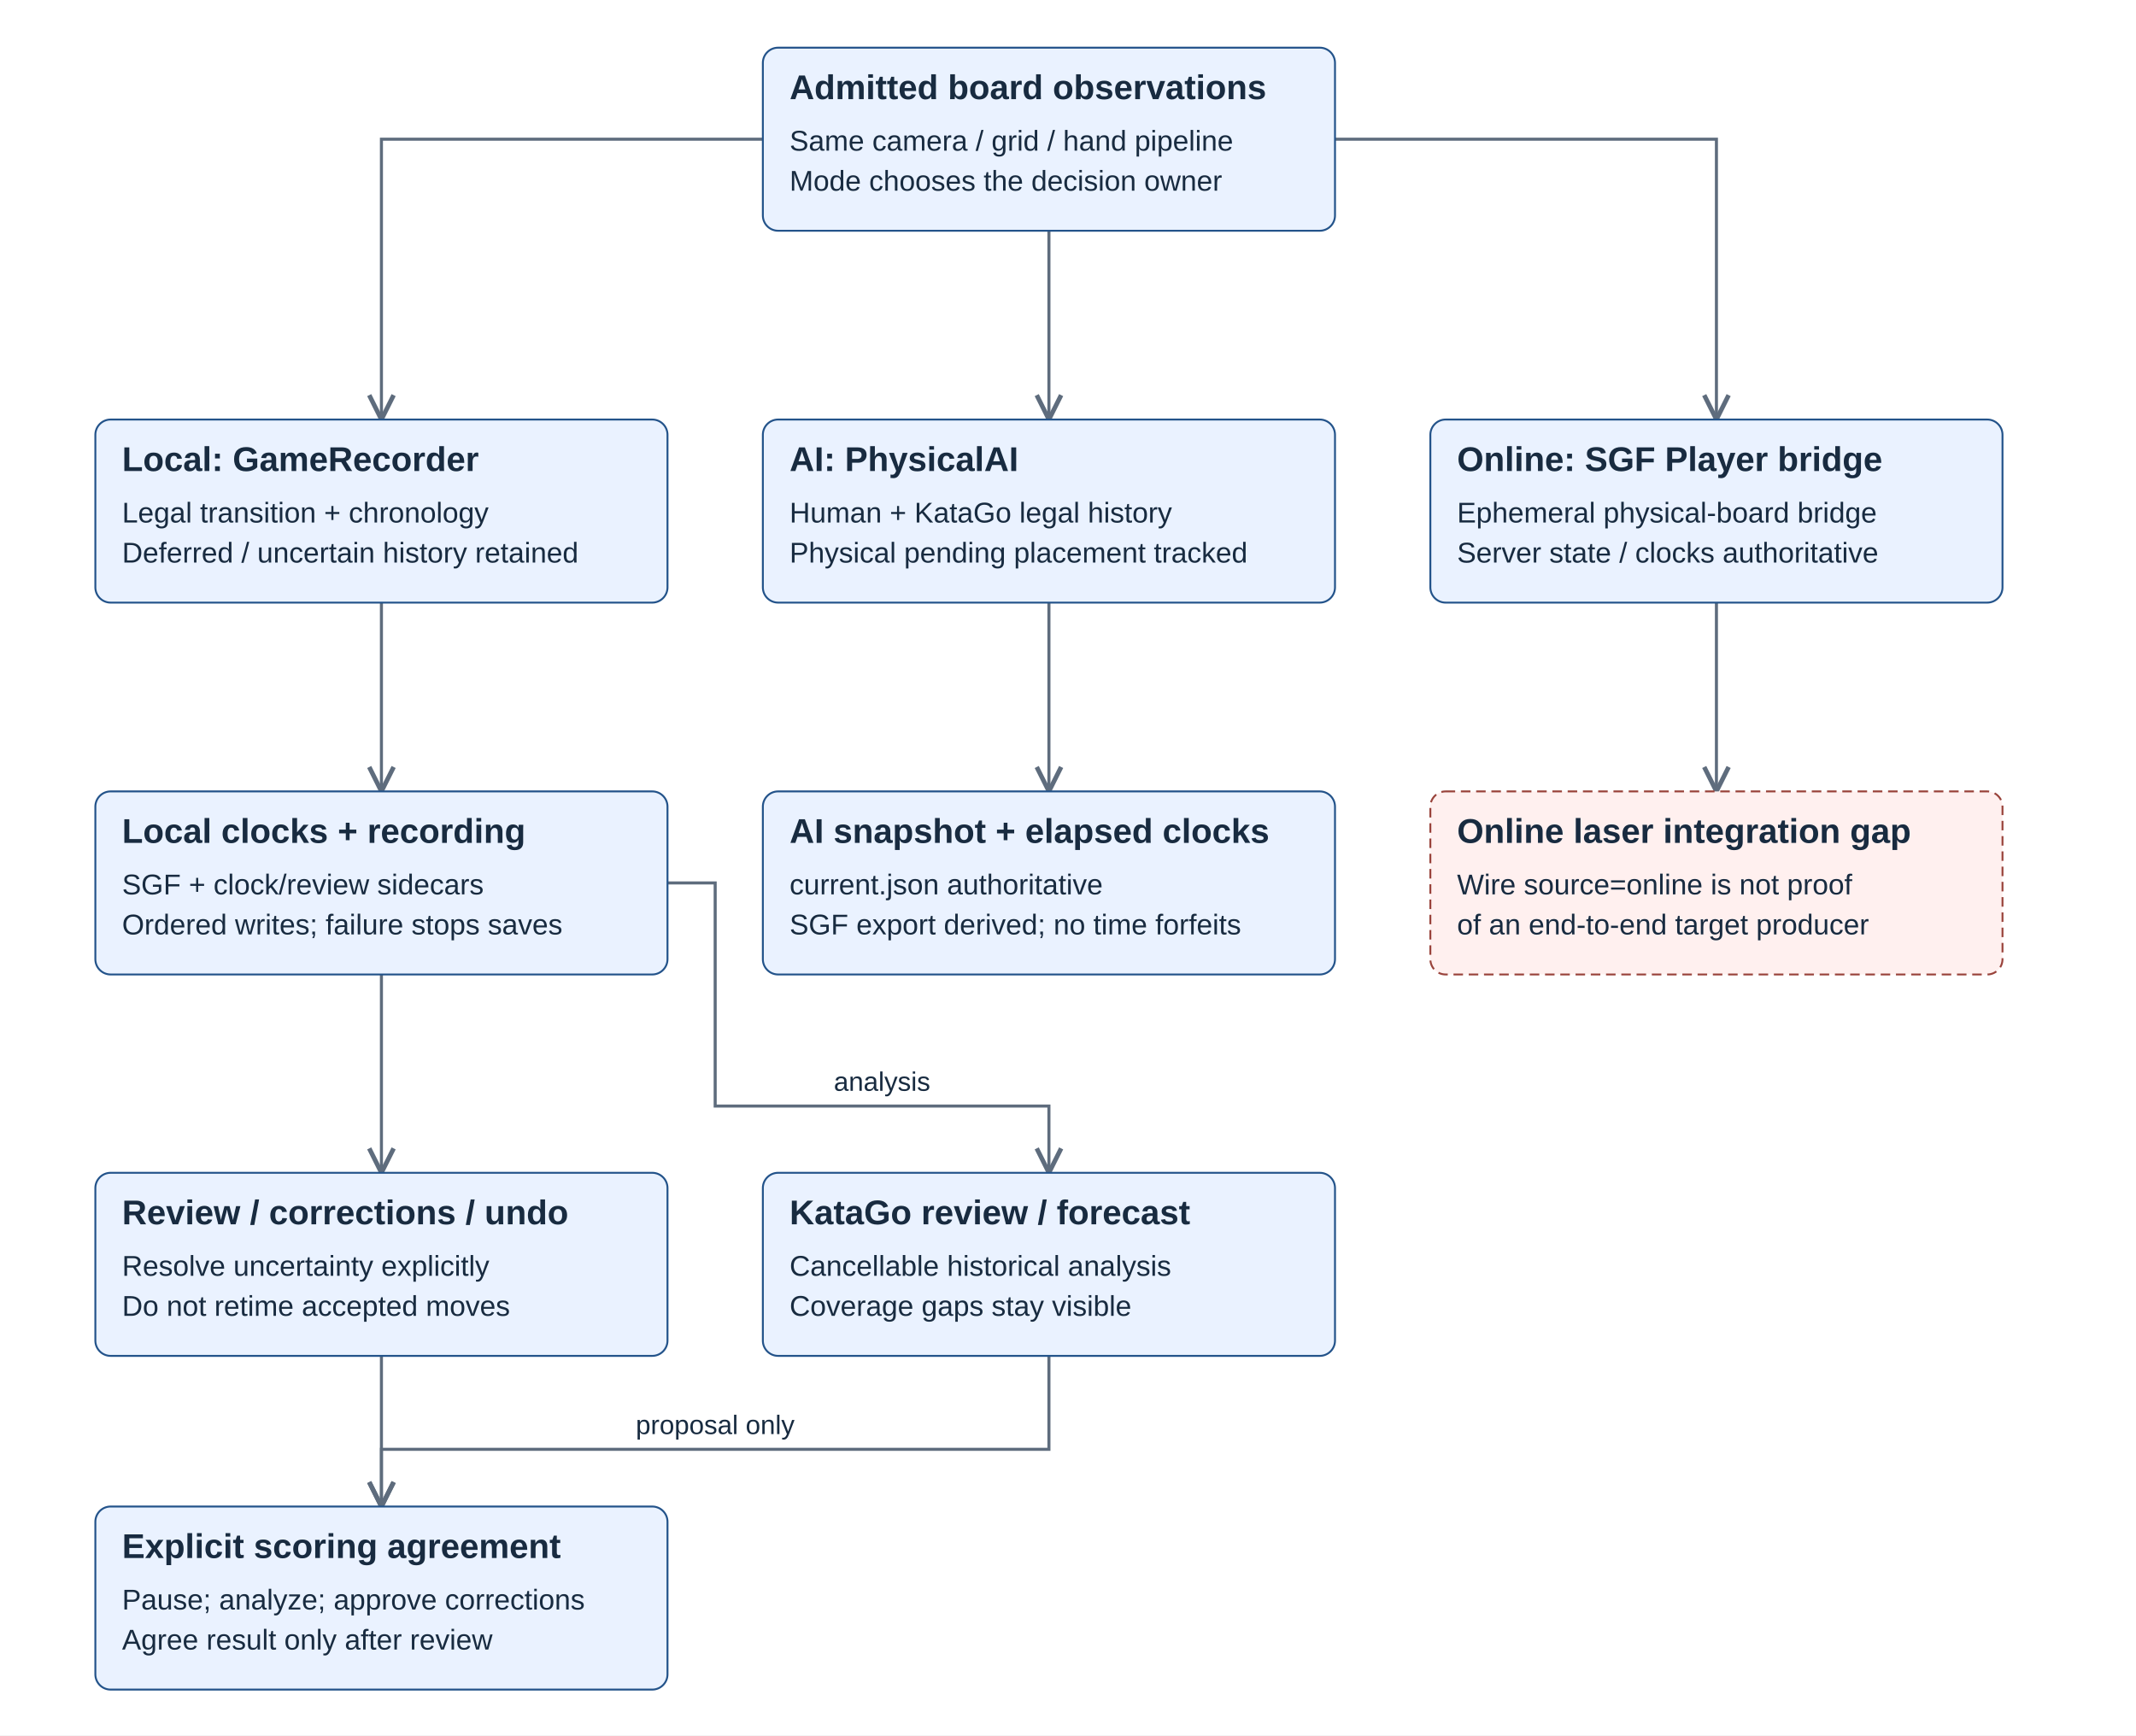
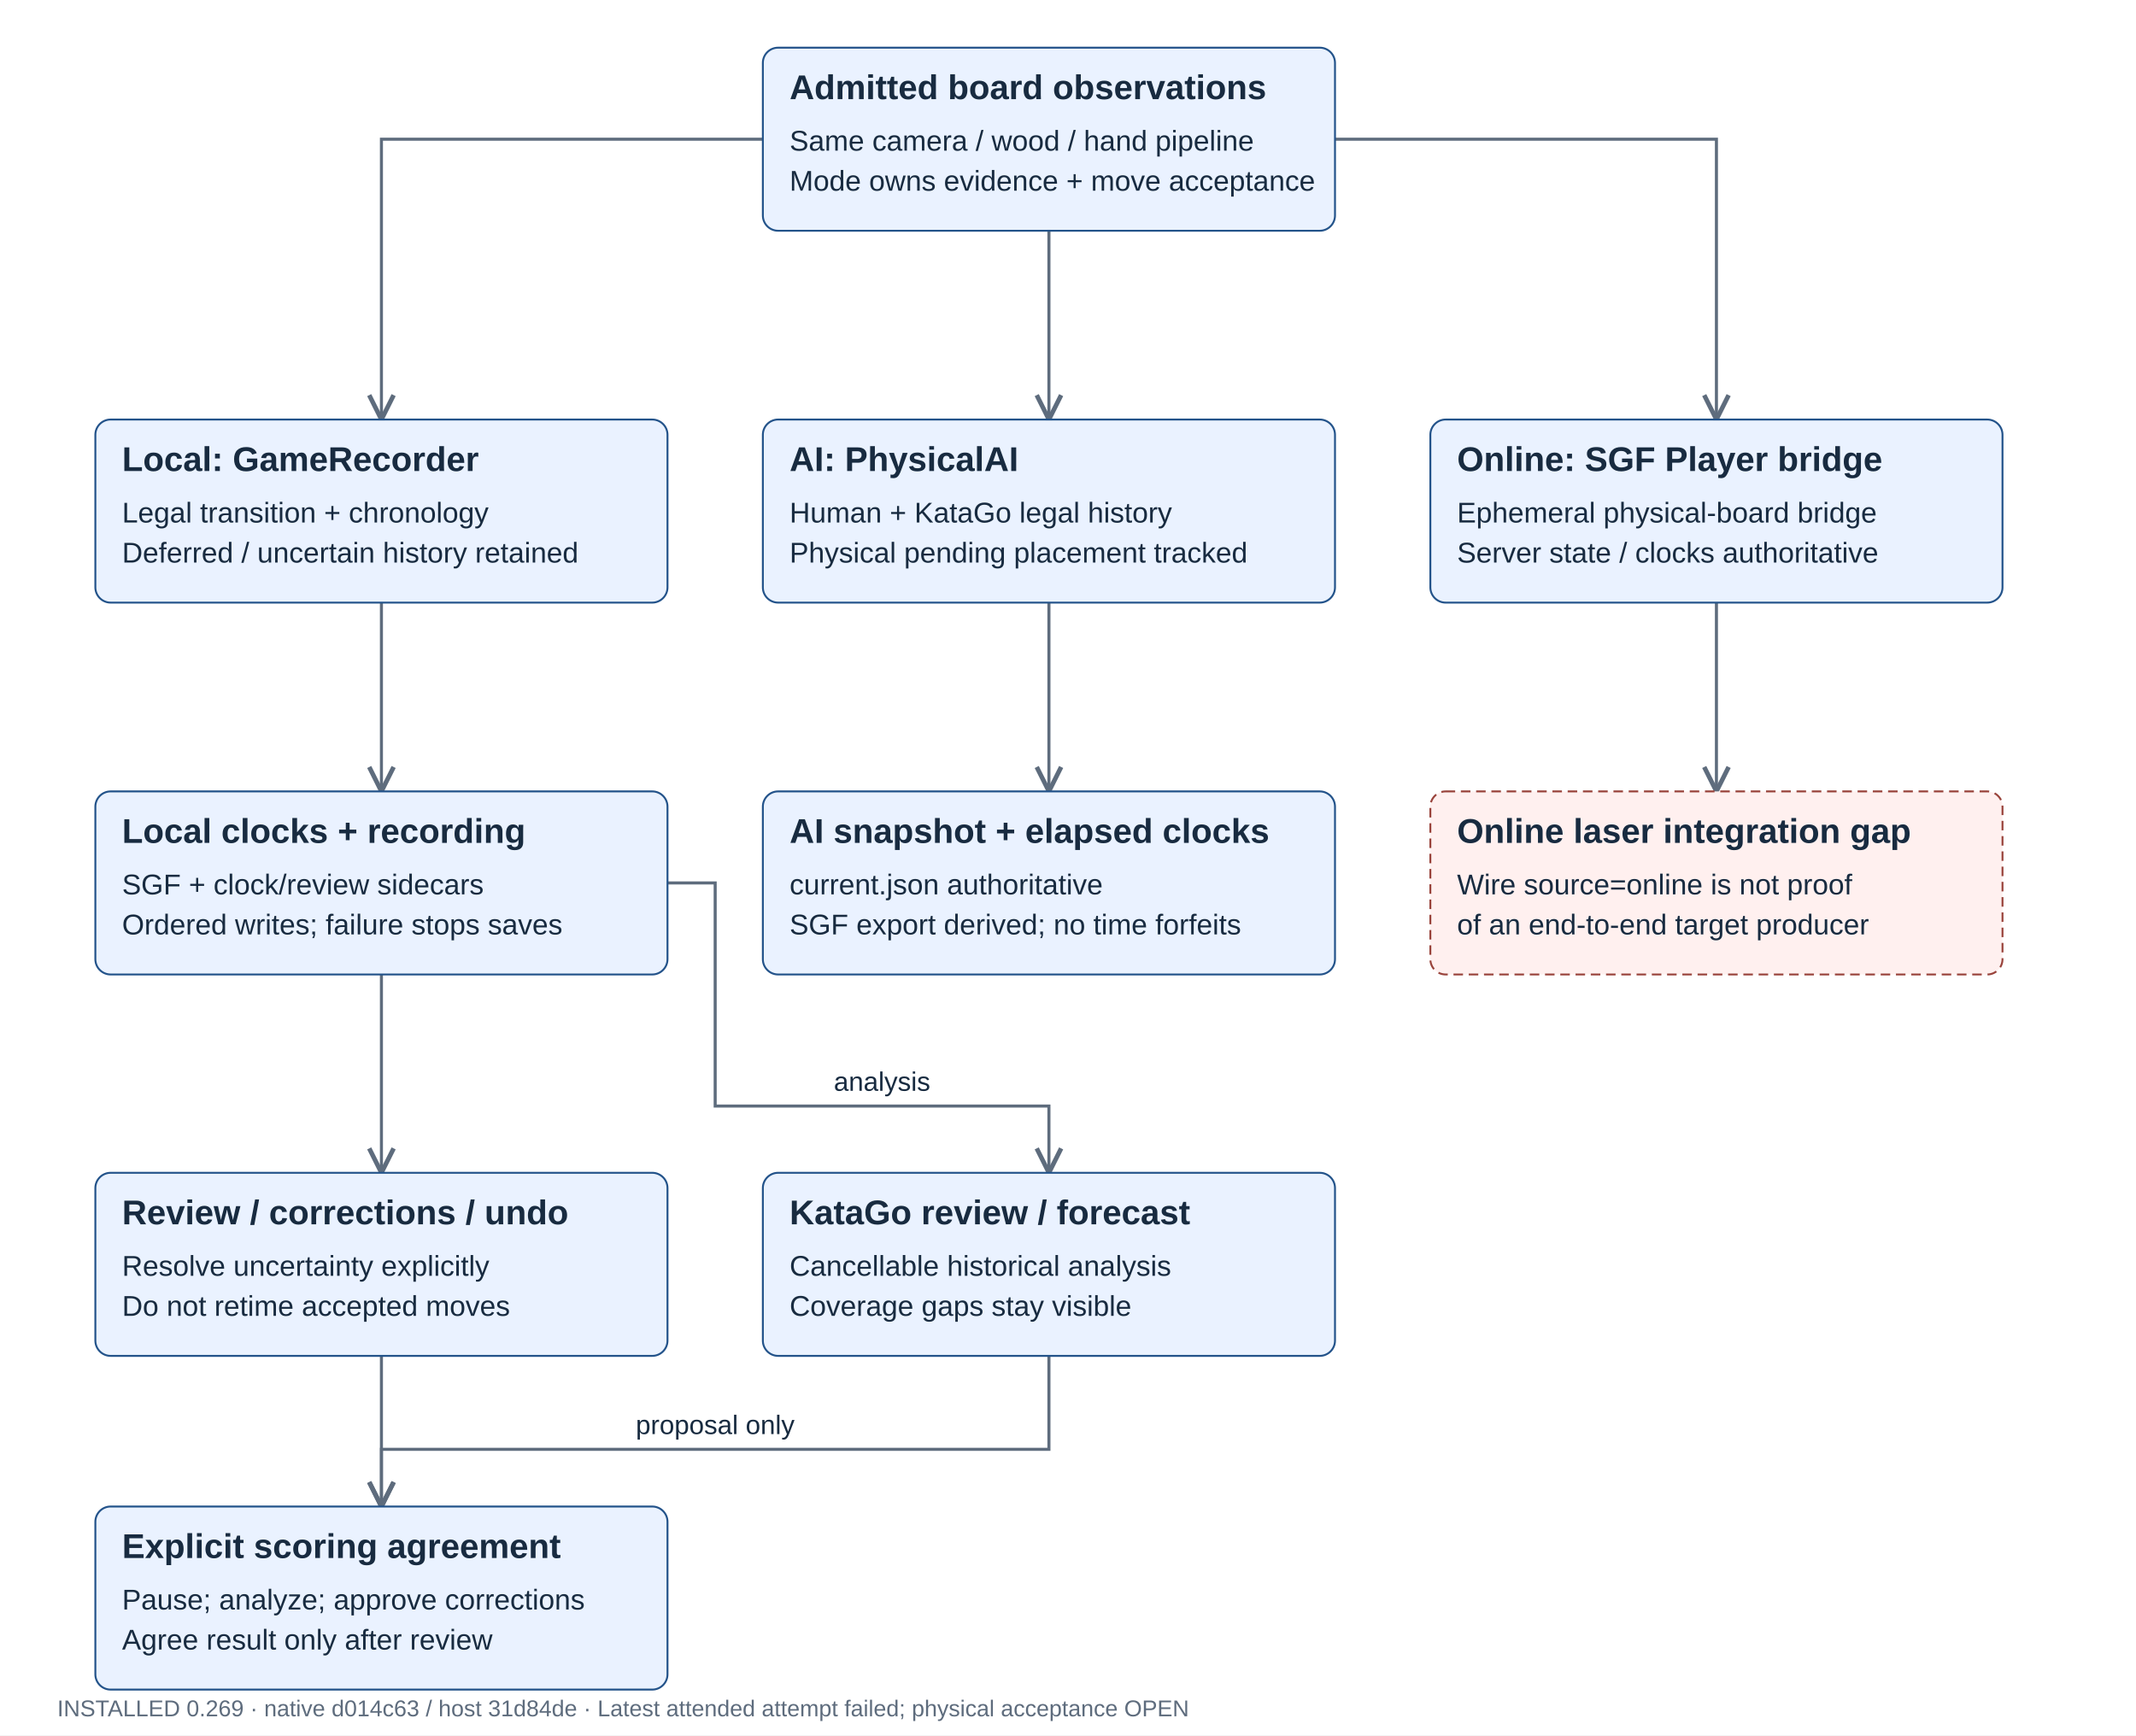
<svg xmlns="http://www.w3.org/2000/svg" viewBox="0 0 1120 910" width="1120" height="910" role="img" aria-labelledby="modes-title modes-desc">
  <defs>
    <marker id="arrow" markerWidth="10" markerHeight="10" refX="9" refY="5" orient="auto-start-reverse">
      <path d="M 1 1 L 9 5 L 1 9" fill="none" stroke="#5e6c7d" stroke-width="1.5" />
    </marker>
  </defs>
  <style>text{font-family:Arial,Helvetica,sans-serif;fill:#182b40}.edge-label{font-size:14px;paint-order:stroke;stroke:#fff;stroke-width:7px;stroke-linejoin:round}.node-title{font-size:18px;font-weight:600}.node-body{font-size:15px}</style>
  <rect width="100%" height="100%" fill="#fff" />
  <polyline points="400.0,73.0 200,73.0 200,140 200.0,220.0" fill="none" stroke="#5e6c7d" stroke-width="1.6" marker-end="url(#arrow)" />
  <polyline points="550.0,121.0 550.0,220.0" fill="none" stroke="#5e6c7d" stroke-width="1.6" marker-end="url(#arrow)" />
  <polyline points="700.0,73.0 900,73.0 900,140 900.0,220.0" fill="none" stroke="#5e6c7d" stroke-width="1.6" marker-end="url(#arrow)" />
  <polyline points="200.0,316.0 200.0,415.0" fill="none" stroke="#5e6c7d" stroke-width="1.6" marker-end="url(#arrow)" />
  <polyline points="550.0,316.0 550.0,415.0" fill="none" stroke="#5e6c7d" stroke-width="1.6" marker-end="url(#arrow)" />
  <polyline points="900.0,316.0 900.0,415.0" fill="none" stroke="#5e6c7d" stroke-width="1.6" marker-end="url(#arrow)" />
  <polyline points="200.0,511.0 200.0,615.0" fill="none" stroke="#5e6c7d" stroke-width="1.6" marker-end="url(#arrow)" />
  <polyline points="350.0,463.0 375,463 375,580 550,580 550.0,615.0" fill="none" stroke="#5e6c7d" stroke-width="1.6" marker-end="url(#arrow)" />
  <text class="edge-label" x="462.5" y="572.0" text-anchor="middle">analysis</text>
  <polyline points="200.0,711.0 200.0,790.0" fill="none" stroke="#5e6c7d" stroke-width="1.6" marker-end="url(#arrow)" />
  <polyline points="550.0,711.0 550,760 200,760 200.0,790.0" fill="none" stroke="#5e6c7d" stroke-width="1.6" marker-end="url(#arrow)" />
  <text class="edge-label" x="375.0" y="752.0" text-anchor="middle">proposal only</text>
  <g data-node="observation">
    <rect x="400" y="25" width="300" height="96" rx="8" fill="#eaf2ff" stroke="#23538a" />
    <text class="node-title" x="414" y="52">Admitted board observations</text>
-     <text class="node-body" x="414" y="79">Same camera / grid / hand pipeline</text>
-     <text class="node-body" x="414" y="100">Mode chooses the decision owner</text>
+     <text class="node-body" x="414" y="79">Same camera / wood / hand pipeline</text>
+     <text class="node-body" x="414" y="100">Mode owns evidence + move acceptance</text>
  </g>
  <g data-node="local">
    <rect x="50" y="220" width="300" height="96" rx="8" fill="#eaf2ff" stroke="#23538a" />
    <text class="node-title" x="64" y="247">Local: GameRecorder</text>
    <text class="node-body" x="64" y="274">Legal transition + chronology</text>
    <text class="node-body" x="64" y="295">Deferred / uncertain history retained</text>
  </g>
  <g data-node="ai">
    <rect x="400" y="220" width="300" height="96" rx="8" fill="#eaf2ff" stroke="#23538a" />
    <text class="node-title" x="414" y="247">AI: PhysicalAI</text>
    <text class="node-body" x="414" y="274">Human + KataGo legal history</text>
    <text class="node-body" x="414" y="295">Physical pending placement tracked</text>
  </g>
  <g data-node="online">
    <rect x="750" y="220" width="300" height="96" rx="8" fill="#eaf2ff" stroke="#23538a" />
    <text class="node-title" x="764" y="247">Online: SGF Player bridge</text>
    <text class="node-body" x="764" y="274">Ephemeral physical-board bridge</text>
    <text class="node-body" x="764" y="295">Server state / clocks authoritative</text>
  </g>
  <g data-node="clock">
    <rect x="50" y="415" width="300" height="96" rx="8" fill="#eaf2ff" stroke="#23538a" />
    <text class="node-title" x="64" y="442">Local clocks + recording</text>
    <text class="node-body" x="64" y="469">SGF + clock/review sidecars</text>
    <text class="node-body" x="64" y="490">Ordered writes; failure stops saves</text>
  </g>
  <g data-node="aisave">
    <rect x="400" y="415" width="300" height="96" rx="8" fill="#eaf2ff" stroke="#23538a" />
    <text class="node-title" x="414" y="442">AI snapshot + elapsed clocks</text>
    <text class="node-body" x="414" y="469">current.json authoritative</text>
    <text class="node-body" x="414" y="490">SGF export derived; no time forfeits</text>
  </g>
  <g data-node="gap">
    <rect x="750" y="415" width="300" height="96" rx="8" fill="#fff0ef" stroke="#99433b" stroke-dasharray="5 3" />
    <text class="node-title" x="764" y="442">Online laser integration gap</text>
    <text class="node-body" x="764" y="469">Wire source=online is not proof</text>
    <text class="node-body" x="764" y="490">of an end-to-end target producer</text>
  </g>
  <g data-node="review">
    <rect x="50" y="615" width="300" height="96" rx="8" fill="#eaf2ff" stroke="#23538a" />
    <text class="node-title" x="64" y="642">Review / corrections / undo</text>
    <text class="node-body" x="64" y="669">Resolve uncertainty explicitly</text>
    <text class="node-body" x="64" y="690">Do not retime accepted moves</text>
  </g>
  <g data-node="analysis">
    <rect x="400" y="615" width="300" height="96" rx="8" fill="#eaf2ff" stroke="#23538a" />
    <text class="node-title" x="414" y="642">KataGo review / forecast</text>
    <text class="node-body" x="414" y="669">Cancellable historical analysis</text>
    <text class="node-body" x="414" y="690">Coverage gaps stay visible</text>
  </g>
  <g data-node="score">
    <rect x="50" y="790" width="300" height="96" rx="8" fill="#eaf2ff" stroke="#23538a" />
    <text class="node-title" x="64" y="817">Explicit scoring agreement</text>
    <text class="node-body" x="64" y="844">Pause; analyze; approve corrections</text>
    <text class="node-body" x="64" y="865">Agree result only after review</text>
  </g>
+   <text x="30" y="900" style="font-size:12px;fill:#5e6c7d">INSTALLED 0.269 · native d014c63 / host 31d84de · Latest attended attempt failed; physical acceptance OPEN</text>
</svg>
